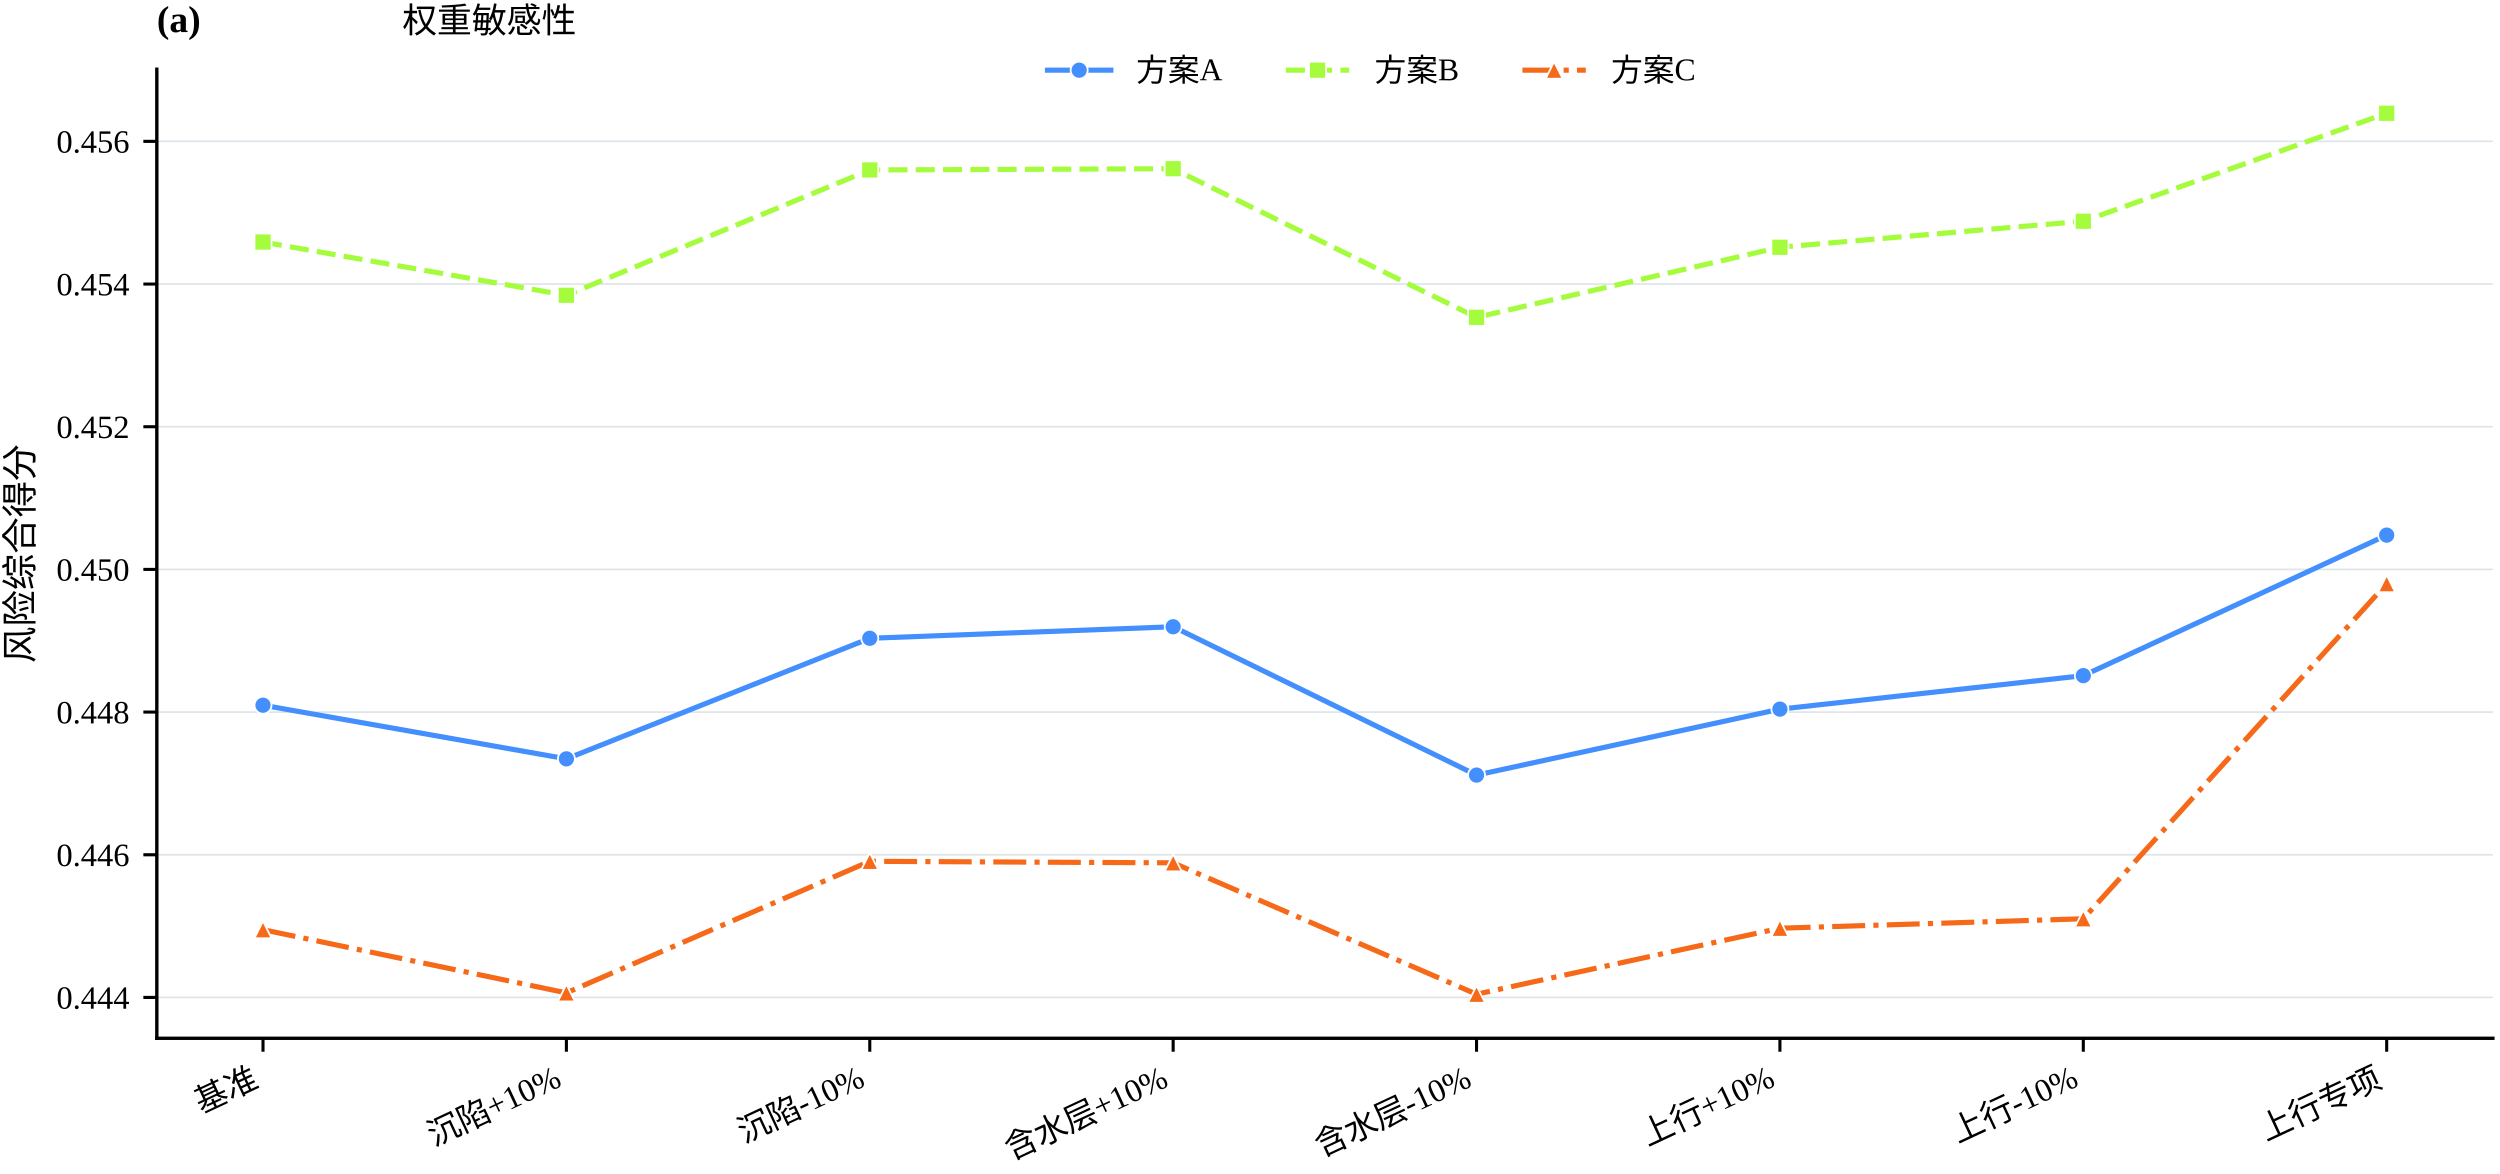
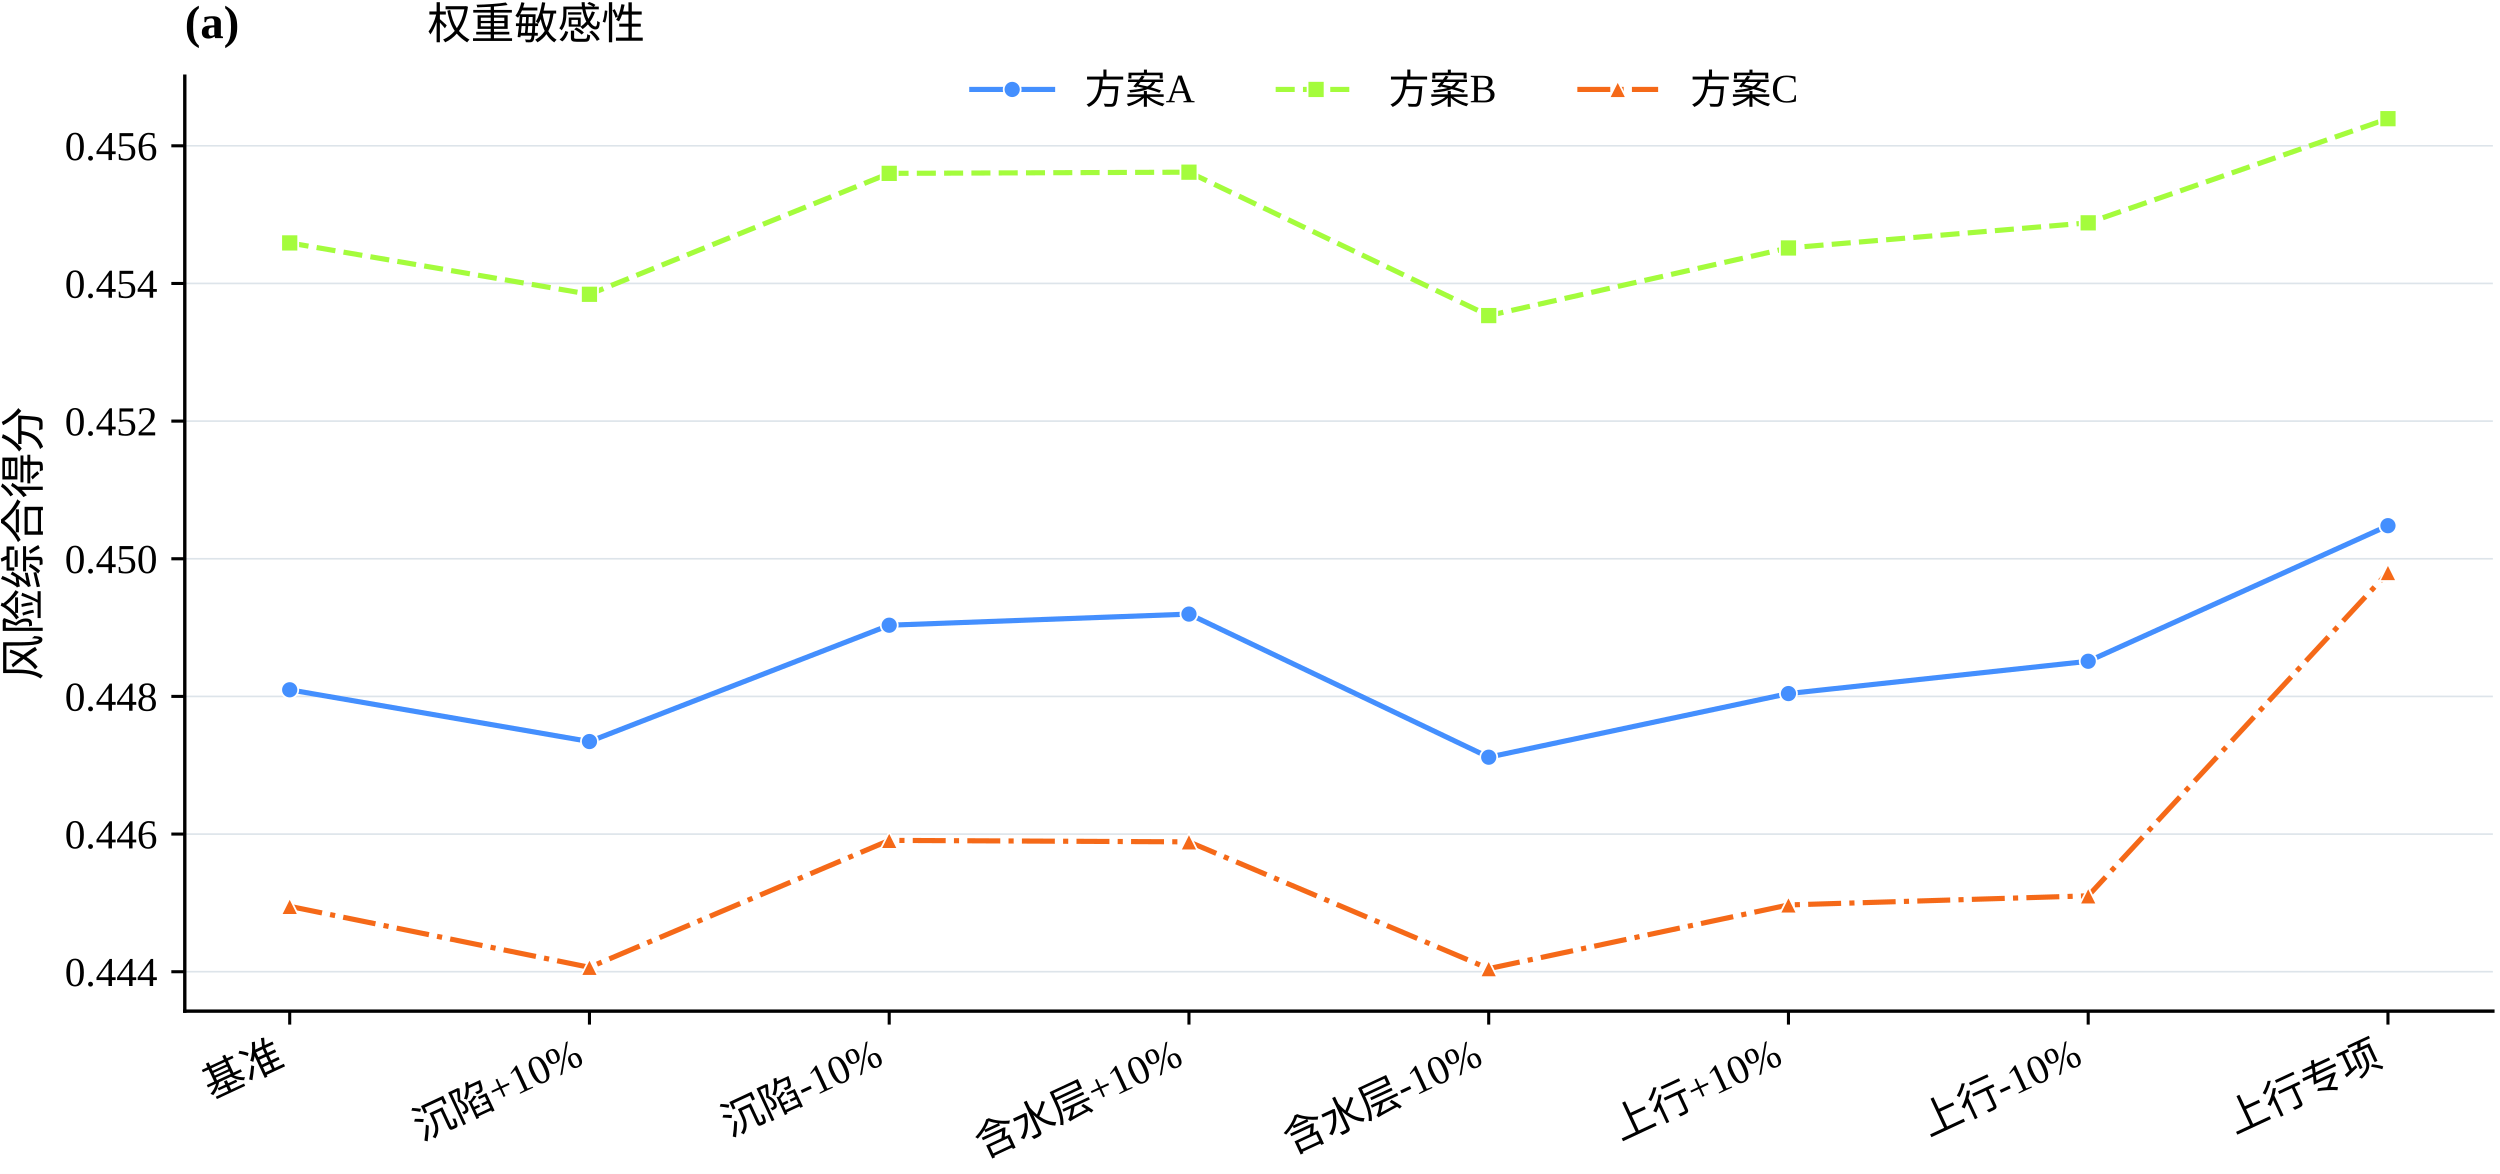
<svg xmlns="http://www.w3.org/2000/svg" xmlns:xlink="http://www.w3.org/1999/xlink" width="631.2pt" height="296.4pt" viewBox="0 0 631.2 296.4" version="1.1">
  <defs>
    <style type="text/css">*{stroke-linejoin: round; stroke-linecap: butt}</style>
  </defs>
  <g id="figure_1">
    <g id="patch_1">
      <path d="M 0 296.4  L 631.2 296.4  L 631.2 0  L 0 0  z " style="fill: #ffffff" />
    </g>
    <g id="axes_1">
      <g id="patch_2">
-         <path d="M 39.595 262.146  L 629.4 262.146  L 629.4 17.475  L 39.595 17.475  z " style="fill: #ffffff" />
+         <path d="M 46.657 255.29  L 629.4 255.29  L 629.4 19.234  L 46.657 19.234  z " style="fill: #ffffff" />
      </g>
      <g id="matplotlib.axis_1">
        <g id="xtick_1">
          <g id="line2d_1">
            <defs>
-               <path id="m1445e327e1" d="M 0 0  L 0 3.4  " style="stroke: #000000; stroke-width: 0.78" />
+               <path id="mba895461a5" d="M 0 0  L 0 3.4  " style="stroke: #000000; stroke-width: 0.78" />
            </defs>
            <g>
-               <use xlink:href="#m1445e327e1" x="66.405" y="262.146" style="stroke: #000000; stroke-width: 0.78" />
+               <use xlink:href="#mba895461a5" x="73.145" y="255.29" style="stroke: #000000; stroke-width: 0.78" />
            </g>
          </g>
          <g id="text_1">
-             <text style="font-size: 8.2px; font-family: 'Times New Roman', 'SimSun'" transform="translate(50.79986 281.151) rotate(-25)">基准</text>
+             <text style="font-size: 10.4px; font-family: 'Times New Roman', 'SimSun'" transform="translate(53.35358 277.5429) rotate(-25)">基准</text>
          </g>
        </g>
        <g id="xtick_2">
          <g id="line2d_2">
            <g>
-               <use xlink:href="#m1445e327e1" x="143.003" y="262.146" style="stroke: #000000; stroke-width: 0.78" />
+               <use xlink:href="#mba895461a5" x="148.826" y="255.29" style="stroke: #000000; stroke-width: 0.78" />
            </g>
          </g>
          <g id="text_2">
-             <text style="font-size: 8.2px; font-family: 'Times New Roman', 'SimSun'" transform="translate(109.5849 289.4863) rotate(-25)">沉陷+10%</text>
+             <text style="font-size: 10.4px; font-family: 'Times New Roman', 'SimSun'" transform="translate(106.4425 288.1145) rotate(-25)">沉陷+10%</text>
          </g>
        </g>
        <g id="xtick_3">
          <g id="line2d_3">
            <g>
-               <use xlink:href="#m1445e327e1" x="219.6" y="262.146" style="stroke: #000000; stroke-width: 0.78" />
+               <use xlink:href="#mba895461a5" x="224.507" y="255.29" style="stroke: #000000; stroke-width: 0.78" />
            </g>
          </g>
          <g id="text_3">
-             <text style="font-size: 8.2px; font-family: 'Times New Roman', 'SimSun'" transform="translate(187.8991 288.686) rotate(-25)">沉陷-10%</text>
+             <text style="font-size: 10.4px; font-family: 'Times New Roman', 'SimSun'" transform="translate(184.3001 287.0995) rotate(-25)">沉陷-10%</text>
          </g>
        </g>
        <g id="xtick_4">
          <g id="line2d_4">
            <g>
-               <use xlink:href="#m1445e327e1" x="296.198" y="262.146" style="stroke: #000000; stroke-width: 0.78" />
+               <use xlink:href="#mba895461a5" x="300.188" y="255.29" style="stroke: #000000; stroke-width: 0.78" />
            </g>
          </g>
          <g id="text_4">
-             <text style="font-size: 8.2px; font-family: 'Times New Roman', 'SimSun'" transform="translate(255.3491 293.0098) rotate(-25)">含水层+10%</text>
+             <text style="font-size: 10.4px; font-family: 'Times New Roman', 'SimSun'" transform="translate(248.3787 292.5834) rotate(-25)">含水层+10%</text>
          </g>
        </g>
        <g id="xtick_5">
          <g id="line2d_5">
            <g>
-               <use xlink:href="#m1445e327e1" x="372.796" y="262.146" style="stroke: #000000; stroke-width: 0.78" />
+               <use xlink:href="#mba895461a5" x="375.869" y="255.29" style="stroke: #000000; stroke-width: 0.78" />
            </g>
          </g>
          <g id="text_5">
-             <text style="font-size: 8.2px; font-family: 'Times New Roman', 'SimSun'" transform="translate(333.6633 292.2095) rotate(-25)">含水层-10%</text>
+             <text style="font-size: 10.4px; font-family: 'Times New Roman', 'SimSun'" transform="translate(326.2363 291.5683) rotate(-25)">含水层-10%</text>
          </g>
        </g>
        <g id="xtick_6">
          <g id="line2d_6">
            <g>
-               <use xlink:href="#m1445e327e1" x="449.394" y="262.146" style="stroke: #000000; stroke-width: 0.78" />
+               <use xlink:href="#mba895461a5" x="451.549" y="255.29" style="stroke: #000000; stroke-width: 0.78" />
            </g>
          </g>
          <g id="text_6">
-             <text style="font-size: 8.2px; font-family: 'Times New Roman', 'SimSun'" transform="translate(415.9767 289.4433) rotate(-25)">上行+10%</text>
+             <text style="font-size: 10.4px; font-family: 'Times New Roman', 'SimSun'" transform="translate(409.1661 288.06) rotate(-25)">上行+10%</text>
          </g>
        </g>
        <g id="xtick_7">
          <g id="line2d_7">
            <g>
-               <use xlink:href="#m1445e327e1" x="525.992" y="262.146" style="stroke: #000000; stroke-width: 0.78" />
+               <use xlink:href="#mba895461a5" x="527.23" y="255.29" style="stroke: #000000; stroke-width: 0.78" />
            </g>
          </g>
          <g id="text_7">
-             <text style="font-size: 8.2px; font-family: 'Times New Roman', 'SimSun'" transform="translate(494.2909 288.643) rotate(-25)">上行-10%</text>
+             <text style="font-size: 10.4px; font-family: 'Times New Roman', 'SimSun'" transform="translate(487.0237 287.045) rotate(-25)">上行-10%</text>
          </g>
        </g>
        <g id="xtick_8">
          <g id="line2d_8">
            <g>
-               <use xlink:href="#m1445e327e1" x="602.59" y="262.146" style="stroke: #000000; stroke-width: 0.78" />
+               <use xlink:href="#mba895461a5" x="602.911" y="255.29" style="stroke: #000000; stroke-width: 0.78" />
            </g>
          </g>
          <g id="text_8">
-             <text style="font-size: 8.2px; font-family: 'Times New Roman', 'SimSun'" transform="translate(572.1221 288.14) rotate(-25)">上行专项</text>
+             <text style="font-size: 10.4px; font-family: 'Times New Roman', 'SimSun'" transform="translate(564.2686 286.407) rotate(-25)">上行专项</text>
          </g>
        </g>
      </g>
      <g id="matplotlib.axis_2">
        <g id="ytick_1">
          <g id="line2d_9">
-             <path d="M 39.595 251.833  L 629.4 251.833  " clip-path="url(#pe9f10a2912)" style="fill: none; stroke: #dde4ea; stroke-width: 0.42; stroke-linecap: square" />
+             <path d="M 46.657 245.34  L 629.4 245.34  " clip-path="url(#p927784df32)" style="fill: none; stroke: #dde4ea; stroke-width: 0.42; stroke-linecap: square" />
          </g>
          <g id="line2d_10">
            <defs>
-               <path id="mf4b207cb9b" d="M 0 0  L -3.4 0  " style="stroke: #000000; stroke-width: 0.78" />
+               <path id="m6177bdadbb" d="M 0 0  L -3.4 0  " style="stroke: #000000; stroke-width: 0.78" />
            </defs>
            <g>
-               <use xlink:href="#mf4b207cb9b" x="39.595" y="251.833" style="stroke: #000000; stroke-width: 0.78" />
+               <use xlink:href="#m6177bdadbb" x="46.657" y="245.34" style="stroke: #000000; stroke-width: 0.78" />
            </g>
          </g>
          <g id="text_9">
-             <text style="font-size: 8.2px; font-family: 'Times New Roman', 'SimSun'; text-anchor: end" x="32.695" y="254.68" transform="rotate(-0 32.69531 254.68)">0.444</text>
+             <text style="font-size: 10.4px; font-family: 'Times New Roman', 'SimSun'; text-anchor: end" x="39.757" y="248.951" transform="rotate(-0 39.75664 248.9511)">0.444</text>
          </g>
        </g>
        <g id="ytick_2">
          <g id="line2d_11">
-             <path d="M 39.595 215.81  L 629.4 215.81  " clip-path="url(#pe9f10a2912)" style="fill: none; stroke: #dde4ea; stroke-width: 0.42; stroke-linecap: square" />
+             <path d="M 46.657 210.586  L 629.4 210.586  " clip-path="url(#p927784df32)" style="fill: none; stroke: #dde4ea; stroke-width: 0.42; stroke-linecap: square" />
          </g>
          <g id="line2d_12">
            <g>
-               <use xlink:href="#mf4b207cb9b" x="39.595" y="215.81" style="stroke: #000000; stroke-width: 0.78" />
+               <use xlink:href="#m6177bdadbb" x="46.657" y="210.586" style="stroke: #000000; stroke-width: 0.78" />
            </g>
          </g>
          <g id="text_10">
-             <text style="font-size: 8.2px; font-family: 'Times New Roman', 'SimSun'; text-anchor: end" x="32.695" y="218.657" transform="rotate(-0 32.69531 218.6569)">0.446</text>
+             <text style="font-size: 10.4px; font-family: 'Times New Roman', 'SimSun'; text-anchor: end" x="39.757" y="214.196" transform="rotate(-0 39.75664 214.1964)">0.446</text>
          </g>
        </g>
        <g id="ytick_3">
          <g id="line2d_13">
-             <path d="M 39.595 179.787  L 629.4 179.787  " clip-path="url(#pe9f10a2912)" style="fill: none; stroke: #dde4ea; stroke-width: 0.42; stroke-linecap: square" />
+             <path d="M 46.657 175.831  L 629.4 175.831  " clip-path="url(#p927784df32)" style="fill: none; stroke: #dde4ea; stroke-width: 0.42; stroke-linecap: square" />
          </g>
          <g id="line2d_14">
            <g>
-               <use xlink:href="#mf4b207cb9b" x="39.595" y="179.787" style="stroke: #000000; stroke-width: 0.78" />
+               <use xlink:href="#m6177bdadbb" x="46.657" y="175.831" style="stroke: #000000; stroke-width: 0.78" />
            </g>
          </g>
          <g id="text_11">
-             <text style="font-size: 8.2px; font-family: 'Times New Roman', 'SimSun'; text-anchor: end" x="32.695" y="182.634" transform="rotate(-0 32.69531 182.6338)">0.448</text>
+             <text style="font-size: 10.4px; font-family: 'Times New Roman', 'SimSun'; text-anchor: end" x="39.757" y="179.442" transform="rotate(-0 39.75664 179.4417)">0.448</text>
          </g>
        </g>
        <g id="ytick_4">
          <g id="line2d_15">
-             <path d="M 39.595 143.764  L 629.4 143.764  " clip-path="url(#pe9f10a2912)" style="fill: none; stroke: #dde4ea; stroke-width: 0.42; stroke-linecap: square" />
+             <path d="M 46.657 141.076  L 629.4 141.076  " clip-path="url(#p927784df32)" style="fill: none; stroke: #dde4ea; stroke-width: 0.42; stroke-linecap: square" />
          </g>
          <g id="line2d_16">
            <g>
-               <use xlink:href="#mf4b207cb9b" x="39.595" y="143.764" style="stroke: #000000; stroke-width: 0.78" />
+               <use xlink:href="#m6177bdadbb" x="46.657" y="141.076" style="stroke: #000000; stroke-width: 0.78" />
            </g>
          </g>
          <g id="text_12">
-             <text style="font-size: 8.2px; font-family: 'Times New Roman', 'SimSun'; text-anchor: end" x="32.695" y="146.611" transform="rotate(-0 32.69531 146.6106)">0.450</text>
+             <text style="font-size: 10.4px; font-family: 'Times New Roman', 'SimSun'; text-anchor: end" x="39.757" y="144.687" transform="rotate(-0 39.75664 144.687)">0.450</text>
          </g>
        </g>
        <g id="ytick_5">
          <g id="line2d_17">
-             <path d="M 39.595 107.741  L 629.4 107.741  " clip-path="url(#pe9f10a2912)" style="fill: none; stroke: #dde4ea; stroke-width: 0.42; stroke-linecap: square" />
+             <path d="M 46.657 106.322  L 629.4 106.322  " clip-path="url(#p927784df32)" style="fill: none; stroke: #dde4ea; stroke-width: 0.42; stroke-linecap: square" />
          </g>
          <g id="line2d_18">
            <g>
-               <use xlink:href="#mf4b207cb9b" x="39.595" y="107.741" style="stroke: #000000; stroke-width: 0.78" />
+               <use xlink:href="#m6177bdadbb" x="46.657" y="106.322" style="stroke: #000000; stroke-width: 0.78" />
            </g>
          </g>
          <g id="text_13">
-             <text style="font-size: 8.2px; font-family: 'Times New Roman', 'SimSun'; text-anchor: end" x="32.695" y="110.588" transform="rotate(-0 32.69531 110.5875)">0.452</text>
+             <text style="font-size: 10.4px; font-family: 'Times New Roman', 'SimSun'; text-anchor: end" x="39.757" y="109.932" transform="rotate(-0 39.75664 109.9323)">0.452</text>
          </g>
        </g>
        <g id="ytick_6">
          <g id="line2d_19">
-             <path d="M 39.595 71.717  L 629.4 71.717  " clip-path="url(#pe9f10a2912)" style="fill: none; stroke: #dde4ea; stroke-width: 0.42; stroke-linecap: square" />
+             <path d="M 46.657 71.567  L 629.4 71.567  " clip-path="url(#p927784df32)" style="fill: none; stroke: #dde4ea; stroke-width: 0.42; stroke-linecap: square" />
          </g>
          <g id="line2d_20">
            <g>
-               <use xlink:href="#mf4b207cb9b" x="39.595" y="71.717" style="stroke: #000000; stroke-width: 0.78" />
+               <use xlink:href="#m6177bdadbb" x="46.657" y="71.567" style="stroke: #000000; stroke-width: 0.78" />
            </g>
          </g>
          <g id="text_14">
-             <text style="font-size: 8.2px; font-family: 'Times New Roman', 'SimSun'; text-anchor: end" x="32.695" y="74.564" transform="rotate(-0 32.69531 74.56437)">0.454</text>
+             <text style="font-size: 10.4px; font-family: 'Times New Roman', 'SimSun'; text-anchor: end" x="39.757" y="75.178" transform="rotate(-0 39.75664 75.17763)">0.454</text>
          </g>
        </g>
        <g id="ytick_7">
          <g id="line2d_21">
-             <path d="M 39.595 35.694  L 629.4 35.694  " clip-path="url(#pe9f10a2912)" style="fill: none; stroke: #dde4ea; stroke-width: 0.42; stroke-linecap: square" />
+             <path d="M 46.657 36.812  L 629.4 36.812  " clip-path="url(#p927784df32)" style="fill: none; stroke: #dde4ea; stroke-width: 0.42; stroke-linecap: square" />
          </g>
          <g id="line2d_22">
            <g>
-               <use xlink:href="#mf4b207cb9b" x="39.595" y="35.694" style="stroke: #000000; stroke-width: 0.78" />
+               <use xlink:href="#m6177bdadbb" x="46.657" y="36.812" style="stroke: #000000; stroke-width: 0.78" />
            </g>
          </g>
          <g id="text_15">
-             <text style="font-size: 8.2px; font-family: 'Times New Roman', 'SimSun'; text-anchor: end" x="32.695" y="38.541" transform="rotate(-0 32.69531 38.54123)">0.456</text>
+             <text style="font-size: 10.4px; font-family: 'Times New Roman', 'SimSun'; text-anchor: end" x="39.757" y="40.423" transform="rotate(-0 39.75664 40.42294)">0.456</text>
          </g>
        </g>
        <g id="text_16">
-           <text style="font-size: 9.2px; font-family: 'Times New Roman', 'SimSun'; text-anchor: middle" x="8.277" y="139.81" transform="rotate(-90 8.277375 139.8103)">风险综合得分</text>
+           <text style="font-size: 11.5px; font-family: 'Times New Roman', 'SimSun'; text-anchor: middle" x="9.897" y="137.262" transform="rotate(-90 9.896719 137.2621)">风险综合得分</text>
        </g>
      </g>
      <g id="line2d_23">
-         <path d="M 66.405 178.052  L 143.003 191.595  L 219.6 161.155  L 296.198 158.241  L 372.796 195.694  L 449.394 179.04  L 525.992 170.585  L 602.59 135.107  " clip-path="url(#pe9f10a2912)" style="fill: none; stroke: #448ffe; stroke-width: 1.3; stroke-linecap: square" />
+         <path d="M 73.145 174.157  L 148.826 187.224  L 224.507 157.855  L 300.188 155.043  L 375.869 191.178  L 451.549 175.111  L 527.23 166.954  L 602.911 132.724  " clip-path="url(#p927784df32)" style="fill: none; stroke: #448ffe; stroke-width: 1.3; stroke-linecap: square" />
        <defs>
-           <path id="m75cbcf6fbb" d="M 0 2.15  C 0.57 2.15 1.117 1.923 1.52 1.52  C 1.923 1.117 2.15 0.57 2.15 0  C 2.15 -0.57 1.923 -1.117 1.52 -1.52  C 1.117 -1.923 0.57 -2.15 0 -2.15  C -0.57 -2.15 -1.117 -1.923 -1.52 -1.52  C -1.923 -1.117 -2.15 -0.57 -2.15 0  C -2.15 0.57 -1.923 1.117 -1.52 1.52  C -1.117 1.923 -0.57 2.15 0 2.15  z " style="stroke: #ffffff; stroke-width: 0.45" />
+           <path id="m599c6b2ddf" d="M 0 2.15  C 0.57 2.15 1.117 1.923 1.52 1.52  C 1.923 1.117 2.15 0.57 2.15 0  C 2.15 -0.57 1.923 -1.117 1.52 -1.52  C 1.117 -1.923 0.57 -2.15 0 -2.15  C -0.57 -2.15 -1.117 -1.923 -1.52 -1.52  C -1.923 -1.117 -2.15 -0.57 -2.15 0  C -2.15 0.57 -1.923 1.117 -1.52 1.52  C -1.117 1.923 -0.57 2.15 0 2.15  z " style="stroke: #ffffff; stroke-width: 0.45" />
        </defs>
-         <g clip-path="url(#pe9f10a2912)">
-           <use xlink:href="#m75cbcf6fbb" x="66.405" y="178.052" style="fill: #448ffe; stroke: #ffffff; stroke-width: 0.45" />
-           <use xlink:href="#m75cbcf6fbb" x="143.003" y="191.595" style="fill: #448ffe; stroke: #ffffff; stroke-width: 0.45" />
-           <use xlink:href="#m75cbcf6fbb" x="219.6" y="161.155" style="fill: #448ffe; stroke: #ffffff; stroke-width: 0.45" />
-           <use xlink:href="#m75cbcf6fbb" x="296.198" y="158.241" style="fill: #448ffe; stroke: #ffffff; stroke-width: 0.45" />
-           <use xlink:href="#m75cbcf6fbb" x="372.796" y="195.694" style="fill: #448ffe; stroke: #ffffff; stroke-width: 0.45" />
-           <use xlink:href="#m75cbcf6fbb" x="449.394" y="179.04" style="fill: #448ffe; stroke: #ffffff; stroke-width: 0.45" />
-           <use xlink:href="#m75cbcf6fbb" x="525.992" y="170.585" style="fill: #448ffe; stroke: #ffffff; stroke-width: 0.45" />
-           <use xlink:href="#m75cbcf6fbb" x="602.59" y="135.107" style="fill: #448ffe; stroke: #ffffff; stroke-width: 0.45" />
+         <g clip-path="url(#p927784df32)">
+           <use xlink:href="#m599c6b2ddf" x="73.145" y="174.157" style="fill: #448ffe; stroke: #ffffff; stroke-width: 0.45" />
+           <use xlink:href="#m599c6b2ddf" x="148.826" y="187.224" style="fill: #448ffe; stroke: #ffffff; stroke-width: 0.45" />
+           <use xlink:href="#m599c6b2ddf" x="224.507" y="157.855" style="fill: #448ffe; stroke: #ffffff; stroke-width: 0.45" />
+           <use xlink:href="#m599c6b2ddf" x="300.188" y="155.043" style="fill: #448ffe; stroke: #ffffff; stroke-width: 0.45" />
+           <use xlink:href="#m599c6b2ddf" x="375.869" y="191.178" style="fill: #448ffe; stroke: #ffffff; stroke-width: 0.45" />
+           <use xlink:href="#m599c6b2ddf" x="451.549" y="175.111" style="fill: #448ffe; stroke: #ffffff; stroke-width: 0.45" />
+           <use xlink:href="#m599c6b2ddf" x="527.23" y="166.954" style="fill: #448ffe; stroke: #ffffff; stroke-width: 0.45" />
+           <use xlink:href="#m599c6b2ddf" x="602.911" y="132.724" style="fill: #448ffe; stroke: #ffffff; stroke-width: 0.45" />
        </g>
      </g>
      <g id="line2d_24">
-         <path d="M 66.405 61.108  L 143.003 74.552  L 219.6 42.909  L 296.198 42.598  L 372.796 80.122  L 449.394 62.429  L 525.992 55.854  L 602.59 28.596  " clip-path="url(#pe9f10a2912)" style="fill: none; stroke-dasharray: 4.81,2.08; stroke-dashoffset: 0; stroke: #a4fc3c; stroke-width: 1.3" />
+         <path d="M 73.145 61.331  L 148.826 74.302  L 224.507 43.773  L 300.188 43.473  L 375.869 79.675  L 451.549 62.606  L 527.23 56.262  L 602.911 29.964  " clip-path="url(#p927784df32)" style="fill: none; stroke-dasharray: 4.81,2.08; stroke-dashoffset: 0; stroke: #a4fc3c; stroke-width: 1.3" />
        <defs>
-           <path id="mc70eeea1f1" d="M -2.15 2.15  L 2.15 2.15  L 2.15 -2.15  L -2.15 -2.15  z " style="stroke: #ffffff; stroke-width: 0.45; stroke-linejoin: miter" />
+           <path id="m34f303ee39" d="M -2.15 2.15  L 2.15 2.15  L 2.15 -2.15  L -2.15 -2.15  z " style="stroke: #ffffff; stroke-width: 0.45; stroke-linejoin: miter" />
        </defs>
-         <g clip-path="url(#pe9f10a2912)">
-           <use xlink:href="#mc70eeea1f1" x="66.405" y="61.108" style="fill: #a4fc3c; stroke: #ffffff; stroke-width: 0.45; stroke-linejoin: miter" />
-           <use xlink:href="#mc70eeea1f1" x="143.003" y="74.552" style="fill: #a4fc3c; stroke: #ffffff; stroke-width: 0.45; stroke-linejoin: miter" />
-           <use xlink:href="#mc70eeea1f1" x="219.6" y="42.909" style="fill: #a4fc3c; stroke: #ffffff; stroke-width: 0.45; stroke-linejoin: miter" />
-           <use xlink:href="#mc70eeea1f1" x="296.198" y="42.598" style="fill: #a4fc3c; stroke: #ffffff; stroke-width: 0.45; stroke-linejoin: miter" />
-           <use xlink:href="#mc70eeea1f1" x="372.796" y="80.122" style="fill: #a4fc3c; stroke: #ffffff; stroke-width: 0.45; stroke-linejoin: miter" />
-           <use xlink:href="#mc70eeea1f1" x="449.394" y="62.429" style="fill: #a4fc3c; stroke: #ffffff; stroke-width: 0.45; stroke-linejoin: miter" />
-           <use xlink:href="#mc70eeea1f1" x="525.992" y="55.854" style="fill: #a4fc3c; stroke: #ffffff; stroke-width: 0.45; stroke-linejoin: miter" />
-           <use xlink:href="#mc70eeea1f1" x="602.59" y="28.596" style="fill: #a4fc3c; stroke: #ffffff; stroke-width: 0.45; stroke-linejoin: miter" />
+         <g clip-path="url(#p927784df32)">
+           <use xlink:href="#m34f303ee39" x="73.145" y="61.331" style="fill: #a4fc3c; stroke: #ffffff; stroke-width: 0.45; stroke-linejoin: miter" />
+           <use xlink:href="#m34f303ee39" x="148.826" y="74.302" style="fill: #a4fc3c; stroke: #ffffff; stroke-width: 0.45; stroke-linejoin: miter" />
+           <use xlink:href="#m34f303ee39" x="224.507" y="43.773" style="fill: #a4fc3c; stroke: #ffffff; stroke-width: 0.45; stroke-linejoin: miter" />
+           <use xlink:href="#m34f303ee39" x="300.188" y="43.473" style="fill: #a4fc3c; stroke: #ffffff; stroke-width: 0.45; stroke-linejoin: miter" />
+           <use xlink:href="#m34f303ee39" x="375.869" y="79.675" style="fill: #a4fc3c; stroke: #ffffff; stroke-width: 0.45; stroke-linejoin: miter" />
+           <use xlink:href="#m34f303ee39" x="451.549" y="62.606" style="fill: #a4fc3c; stroke: #ffffff; stroke-width: 0.45; stroke-linejoin: miter" />
+           <use xlink:href="#m34f303ee39" x="527.23" y="56.262" style="fill: #a4fc3c; stroke: #ffffff; stroke-width: 0.45; stroke-linejoin: miter" />
+           <use xlink:href="#m34f303ee39" x="602.911" y="29.964" style="fill: #a4fc3c; stroke: #ffffff; stroke-width: 0.45; stroke-linejoin: miter" />
        </g>
      </g>
      <g id="line2d_25">
-         <path d="M 66.405 234.725  L 143.003 250.681  L 219.6 217.462  L 296.198 217.849  L 372.796 251.024  L 449.394 234.358  L 525.992 231.973  L 602.59 147.363  " clip-path="url(#pe9f10a2912)" style="fill: none; stroke-dasharray: 8.32,2.08,1.3,2.08; stroke-dashoffset: 0; stroke: #f56918; stroke-width: 1.3" />
+         <path d="M 73.145 228.835  L 148.826 244.229  L 224.507 212.18  L 300.188 212.553  L 375.869 244.56  L 451.549 228.48  L 527.23 226.18  L 602.911 144.549  " clip-path="url(#p927784df32)" style="fill: none; stroke-dasharray: 8.32,2.08,1.3,2.08; stroke-dashoffset: 0; stroke: #f56918; stroke-width: 1.3" />
        <defs>
-           <path id="m35a47300ec" d="M 0 -2.15  L -2.15 2.15  L 2.15 2.15  z " style="stroke: #ffffff; stroke-width: 0.45; stroke-linejoin: miter" />
+           <path id="m1980e84c38" d="M 0 -2.15  L -2.15 2.15  L 2.15 2.15  z " style="stroke: #ffffff; stroke-width: 0.45; stroke-linejoin: miter" />
        </defs>
-         <g clip-path="url(#pe9f10a2912)">
-           <use xlink:href="#m35a47300ec" x="66.405" y="234.725" style="fill: #f56918; stroke: #ffffff; stroke-width: 0.45; stroke-linejoin: miter" />
-           <use xlink:href="#m35a47300ec" x="143.003" y="250.681" style="fill: #f56918; stroke: #ffffff; stroke-width: 0.45; stroke-linejoin: miter" />
-           <use xlink:href="#m35a47300ec" x="219.6" y="217.462" style="fill: #f56918; stroke: #ffffff; stroke-width: 0.45; stroke-linejoin: miter" />
-           <use xlink:href="#m35a47300ec" x="296.198" y="217.849" style="fill: #f56918; stroke: #ffffff; stroke-width: 0.45; stroke-linejoin: miter" />
-           <use xlink:href="#m35a47300ec" x="372.796" y="251.024" style="fill: #f56918; stroke: #ffffff; stroke-width: 0.45; stroke-linejoin: miter" />
-           <use xlink:href="#m35a47300ec" x="449.394" y="234.358" style="fill: #f56918; stroke: #ffffff; stroke-width: 0.45; stroke-linejoin: miter" />
-           <use xlink:href="#m35a47300ec" x="525.992" y="231.973" style="fill: #f56918; stroke: #ffffff; stroke-width: 0.45; stroke-linejoin: miter" />
-           <use xlink:href="#m35a47300ec" x="602.59" y="147.363" style="fill: #f56918; stroke: #ffffff; stroke-width: 0.45; stroke-linejoin: miter" />
+         <g clip-path="url(#p927784df32)">
+           <use xlink:href="#m1980e84c38" x="73.145" y="228.835" style="fill: #f56918; stroke: #ffffff; stroke-width: 0.45; stroke-linejoin: miter" />
+           <use xlink:href="#m1980e84c38" x="148.826" y="244.229" style="fill: #f56918; stroke: #ffffff; stroke-width: 0.45; stroke-linejoin: miter" />
+           <use xlink:href="#m1980e84c38" x="224.507" y="212.18" style="fill: #f56918; stroke: #ffffff; stroke-width: 0.45; stroke-linejoin: miter" />
+           <use xlink:href="#m1980e84c38" x="300.188" y="212.553" style="fill: #f56918; stroke: #ffffff; stroke-width: 0.45; stroke-linejoin: miter" />
+           <use xlink:href="#m1980e84c38" x="375.869" y="244.56" style="fill: #f56918; stroke: #ffffff; stroke-width: 0.45; stroke-linejoin: miter" />
+           <use xlink:href="#m1980e84c38" x="451.549" y="228.48" style="fill: #f56918; stroke: #ffffff; stroke-width: 0.45; stroke-linejoin: miter" />
+           <use xlink:href="#m1980e84c38" x="527.23" y="226.18" style="fill: #f56918; stroke: #ffffff; stroke-width: 0.45; stroke-linejoin: miter" />
+           <use xlink:href="#m1980e84c38" x="602.911" y="144.549" style="fill: #f56918; stroke: #ffffff; stroke-width: 0.45; stroke-linejoin: miter" />
        </g>
      </g>
      <g id="patch_3">
-         <path d="M 39.595 262.146  L 39.595 17.475  " style="fill: none; stroke: #000000; stroke-width: 0.85; stroke-linejoin: miter; stroke-linecap: square" />
+         <path d="M 46.657 255.29  L 46.657 19.234  " style="fill: none; stroke: #000000; stroke-width: 0.85; stroke-linejoin: miter; stroke-linecap: square" />
      </g>
      <g id="patch_4">
-         <path d="M 39.595 262.146  L 629.4 262.146  " style="fill: none; stroke: #000000; stroke-width: 0.85; stroke-linejoin: miter; stroke-linecap: square" />
+         <path d="M 46.657 255.29  L 629.4 255.29  " style="fill: none; stroke: #000000; stroke-width: 0.85; stroke-linejoin: miter; stroke-linecap: square" />
      </g>
      <g id="text_17">
-         <text style="font-weight: 700; font-size: 9.5px; font-family: 'Times New Roman', 'SimSun'; text-anchor: start" x="39.595" y="8.103" transform="rotate(-0 39.59531 8.102656)">(a)</text>
+         <text style="font-weight: 700; font-size: 11.8px; font-family: 'Times New Roman', 'SimSun'; text-anchor: start" x="46.657" y="9.629" transform="rotate(-0 46.65664 9.628562)">(a)</text>
      </g>
      <g id="text_18">
-         <text style="font-size: 8.8px; font-family: 'Times New Roman', 'SimSun'; text-anchor: start" x="101.525" y="8.252" transform="rotate(-0 101.5248 8.252391)">权重敏感性</text>
+         <text style="font-size: 11px; font-family: 'Times New Roman', 'SimSun'; text-anchor: start" x="107.845" y="9.8" transform="rotate(-0 107.8446 9.799688)">权重敏感性</text>
      </g>
      <g id="legend_1">
        <g id="line2d_26">
-           <path d="M 264.469 17.721  L 272.469 17.721  L 280.469 17.721  " style="fill: none; stroke: #448ffe; stroke-width: 1.3; stroke-linecap: square" />
+           <path d="M 245.356 22.584  L 255.556 22.584  L 265.756 22.584  " style="fill: none; stroke: #448ffe; stroke-width: 1.3; stroke-linecap: square" />
          <g>
-             <use xlink:href="#m75cbcf6fbb" x="272.469" y="17.721" style="fill: #448ffe; stroke: #ffffff; stroke-width: 0.45" />
+             <use xlink:href="#m599c6b2ddf" x="255.556" y="22.584" style="fill: #448ffe; stroke: #ffffff; stroke-width: 0.45" />
          </g>
        </g>
        <g id="text_19">
-           <text style="font-size: 8px; font-family: 'Times New Roman', 'SimSun'; text-anchor: start" x="286.868" y="20.521" transform="rotate(-0 286.8685 20.52056)">方案A</text>
+           <text style="font-size: 10.2px; font-family: 'Times New Roman', 'SimSun'; text-anchor: start" x="273.916" y="26.154" transform="rotate(-0 273.9161 26.15354)">方案A</text>
        </g>
        <g id="line2d_27">
-           <path d="M 324.646 17.721  L 332.646 17.721  L 340.646 17.721  " style="fill: none; stroke-dasharray: 4.81,2.08; stroke-dashoffset: 0; stroke: #a4fc3c; stroke-width: 1.3" />
+           <path d="M 322.082 22.584  L 332.282 22.584  L 342.482 22.584  " style="fill: none; stroke-dasharray: 4.81,2.08; stroke-dashoffset: 0; stroke: #a4fc3c; stroke-width: 1.3" />
          <g>
-             <use xlink:href="#mc70eeea1f1" x="332.646" y="17.721" style="fill: #a4fc3c; stroke: #ffffff; stroke-width: 0.45; stroke-linejoin: miter" />
+             <use xlink:href="#m34f303ee39" x="332.282" y="22.584" style="fill: #a4fc3c; stroke: #ffffff; stroke-width: 0.45; stroke-linejoin: miter" />
          </g>
        </g>
        <g id="text_20">
-           <text style="font-size: 8px; font-family: 'Times New Roman', 'SimSun'; text-anchor: start" x="347.046" y="20.521" transform="rotate(-0 347.046 20.52056)">方案B</text>
+           <text style="font-size: 10.2px; font-family: 'Times New Roman', 'SimSun'; text-anchor: start" x="350.642" y="26.154" transform="rotate(-0 350.6424 26.15354)">方案B</text>
        </g>
        <g id="line2d_28">
-           <path d="M 384.382 17.721  L 392.382 17.721  L 400.382 17.721  " style="fill: none; stroke-dasharray: 8.32,2.08,1.3,2.08; stroke-dashoffset: 0; stroke: #f56918; stroke-width: 1.3" />
+           <path d="M 398.246 22.584  L 408.446 22.584  L 418.646 22.584  " style="fill: none; stroke-dasharray: 8.32,2.08,1.3,2.08; stroke-dashoffset: 0; stroke: #f56918; stroke-width: 1.3" />
          <g>
-             <use xlink:href="#m35a47300ec" x="392.382" y="17.721" style="fill: #f56918; stroke: #ffffff; stroke-width: 0.45; stroke-linejoin: miter" />
+             <use xlink:href="#m1980e84c38" x="408.446" y="22.584" style="fill: #f56918; stroke: #ffffff; stroke-width: 0.45; stroke-linejoin: miter" />
          </g>
        </g>
        <g id="text_21">
-           <text style="font-size: 8px; font-family: 'Times New Roman', 'SimSun'; text-anchor: start" x="406.782" y="20.521" transform="rotate(-0 406.7822 20.52056)">方案C</text>
+           <text style="font-size: 10.2px; font-family: 'Times New Roman', 'SimSun'; text-anchor: start" x="426.806" y="26.154" transform="rotate(-0 426.8061 26.15354)">方案C</text>
        </g>
      </g>
    </g>
  </g>
  <defs>
-     <clipPath id="pe9f10a2912">
-       <rect x="39.595" y="17.475" width="589.804" height="244.671" />
+     <clipPath id="p927784df32">
+       <rect x="46.657" y="19.234" width="582.743" height="236.056" />
    </clipPath>
  </defs>
</svg>
